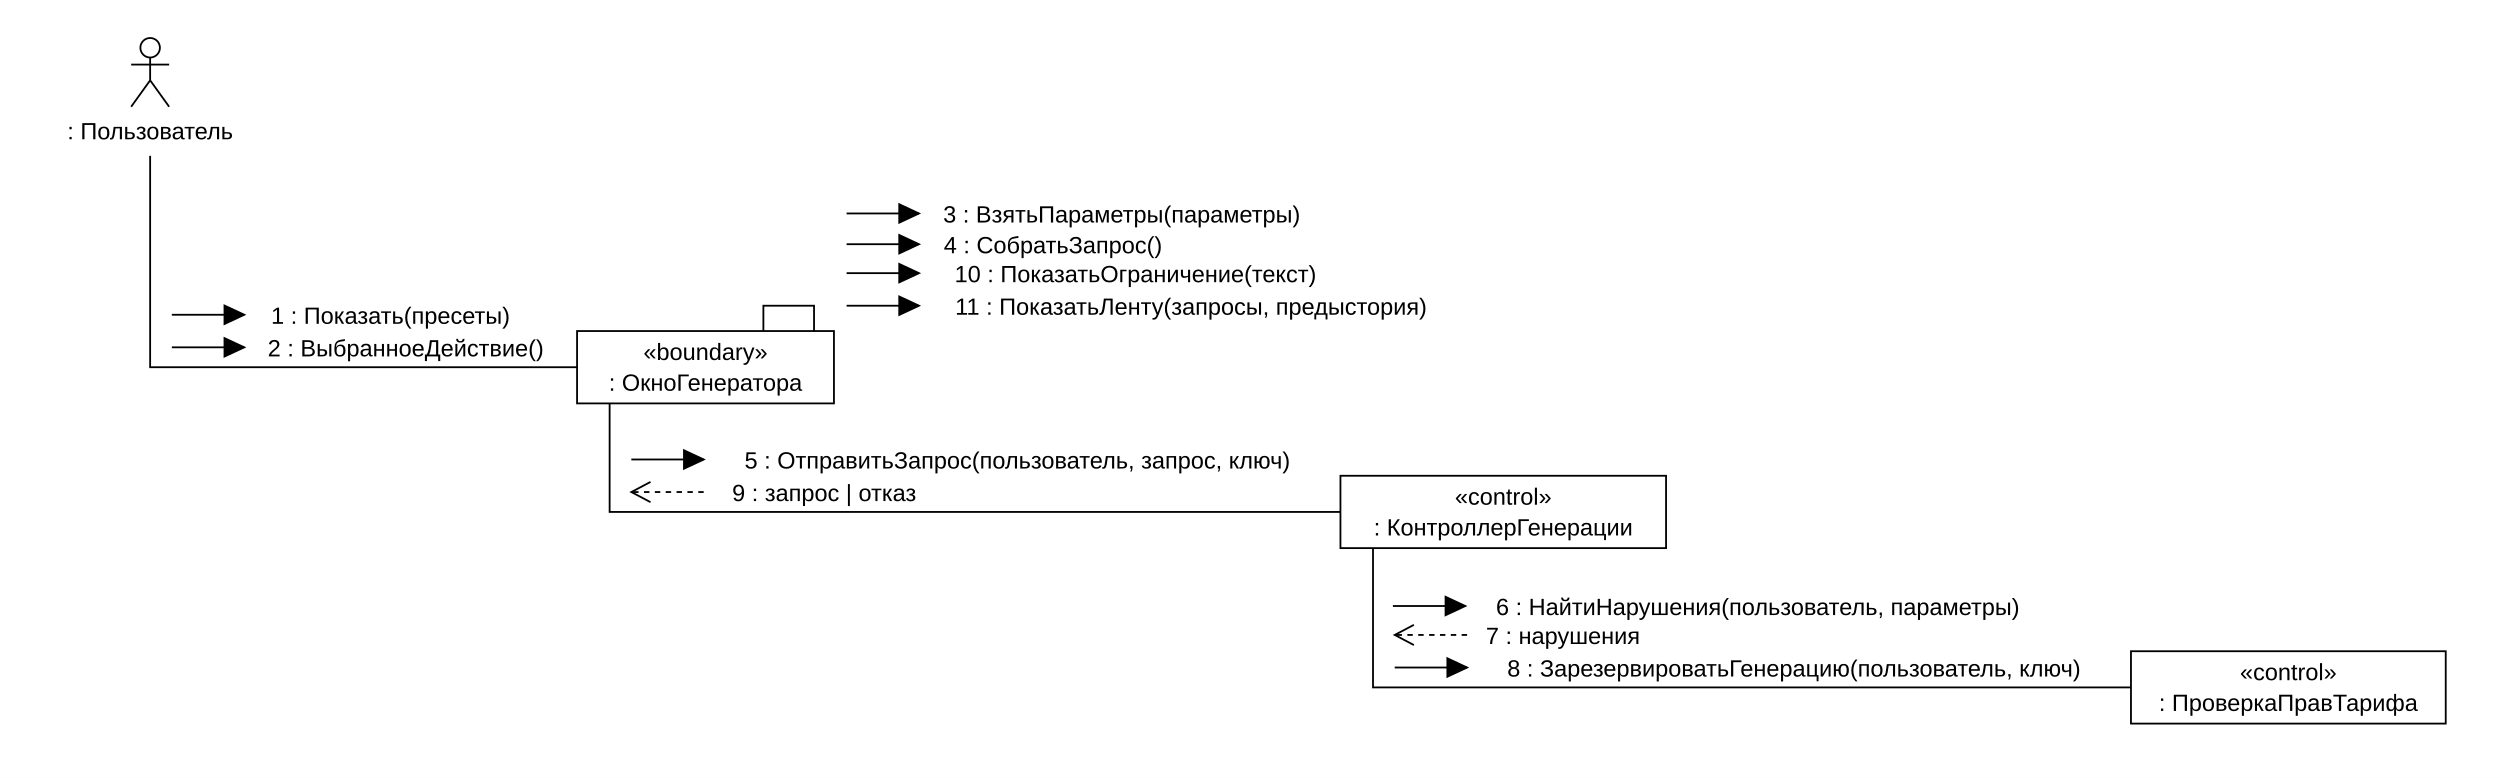
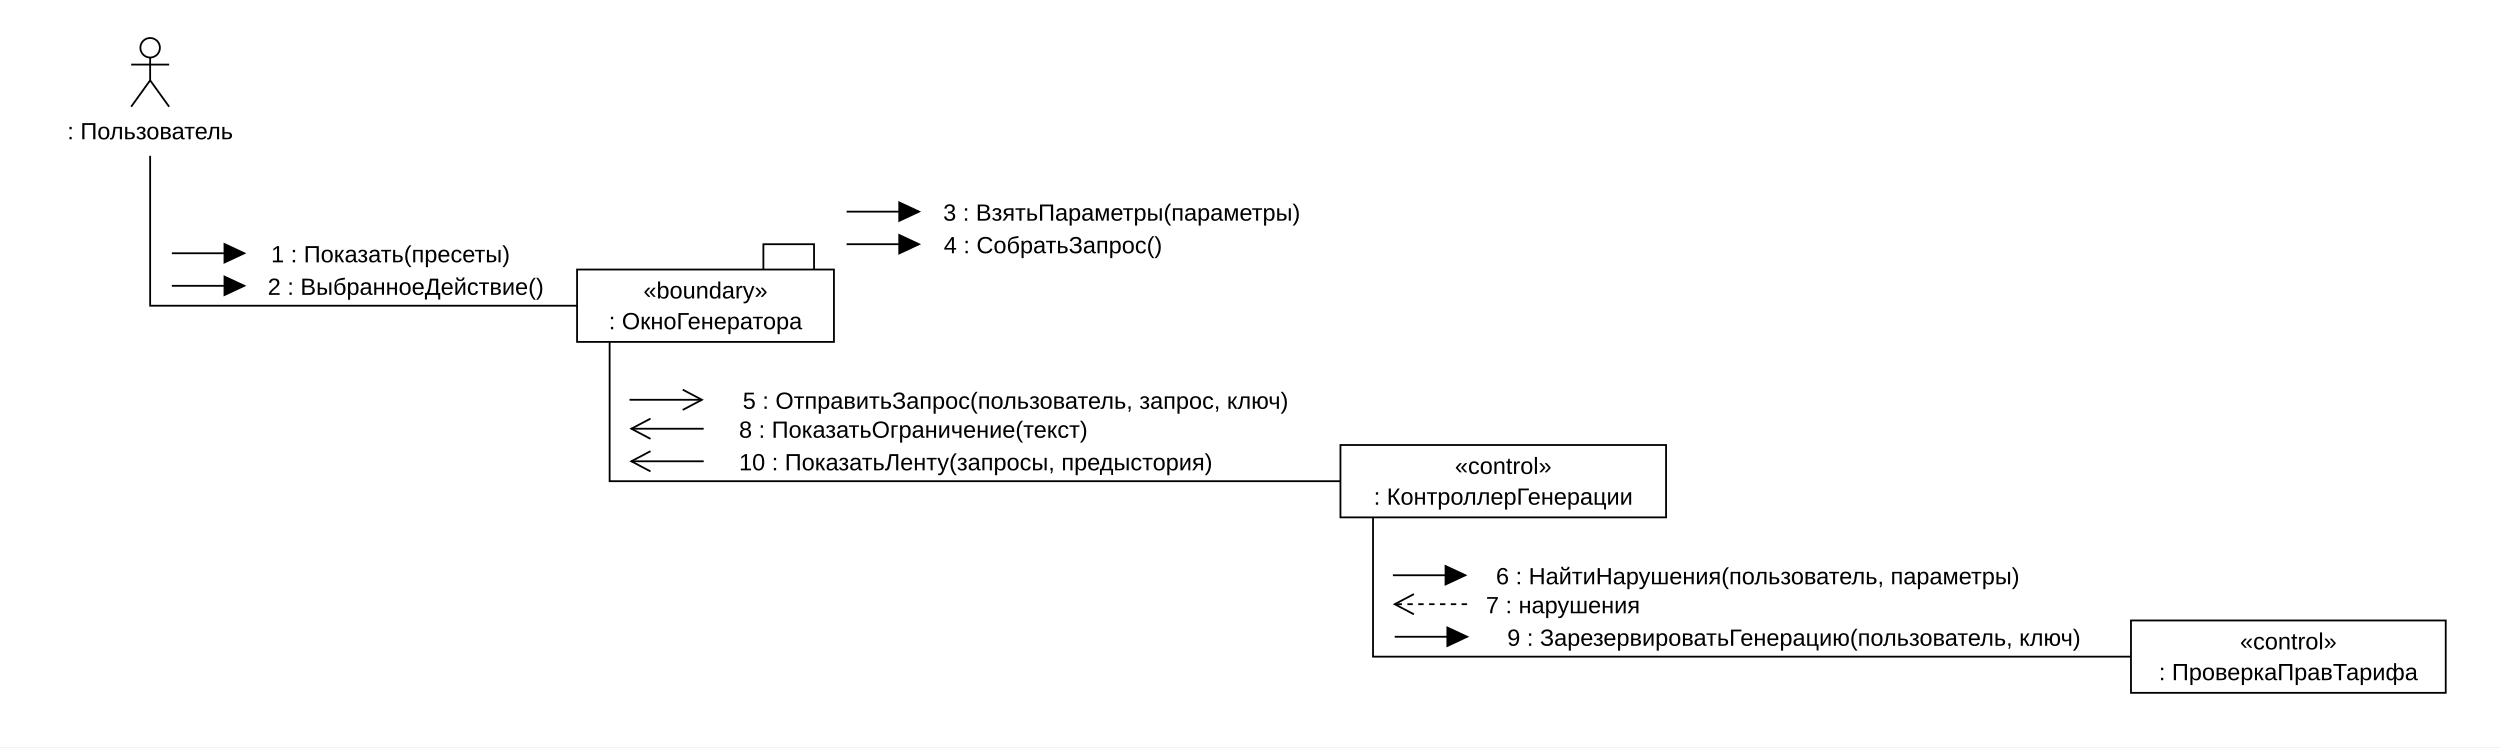
- <svg xmlns="http://www.w3.org/2000/svg" width="1382" height="430" viewBox="0 0 1382 430">
-   <rect width="1382" height="430" fill="#fff" />
-   <path d="M83.0,86.0 L83.0,203.0 L320.0,203.0" fill="none" stroke="#000" />
-   <path d="M422.0,183.0 L422.0,169.0 L450.0,169.0 L450.0,183.0" fill="none" stroke="#000" />
-   <path d="M337.0,223.0 L337.0,283.0 L742.0,283.0" fill="none" stroke="#000" />
-   <path d="M759.0,303.0 L759.0,380.0 L1178.0,380.0" fill="none" stroke="#000" />
+ <svg xmlns="http://www.w3.org/2000/svg" width="1382" height="413" viewBox="0 0 1382 413">
+   <rect width="1382" height="413" fill="#fff" />
+   <path d="M83.0,86.0 L83.0,169.0 L320.0,169.0" fill="none" stroke="#000" />
+   <path d="M422.0,149.0 L422.0,135.0 L450.0,135.0 L450.0,149.0" fill="none" stroke="#000" />
+   <path d="M337.0,189.0 L337.0,266.0 L742.0,266.0" fill="none" stroke="#000" />
+   <path d="M759.0,286.0 L759.0,363.0 L1178.0,363.0" fill="none" stroke="#000" />
  <rect x="20.0" y="20.0" width="126.0" height="66.0" fill="#fff" />
  <circle cx="83.0" cy="26.4" r="5.4" fill="#fff" stroke="#000" />
  <line x1="83.0" y1="31.9" x2="83.0" y2="44.4" stroke="#000" />
  <line x1="72.5" y1="35.7" x2="93.5" y2="35.7" stroke="#000" />
  <line x1="83.0" y1="44.4" x2="72.5" y2="59.0" stroke="#000" />
  <line x1="83.0" y1="44.4" x2="93.5" y2="59.0" stroke="#000" />
  <text x="83.0" y="77.0" font-family="Arial, Helvetica, sans-serif" font-size="13" text-anchor="middle" font-weight="normal" fill="#000">: Пользователь</text>
-   <rect x="319.0" y="183.0" width="142.0" height="40.0" fill="#fff" stroke="#000" />
-   <text x="390.0" y="199.0" font-family="Arial, Helvetica, sans-serif" font-size="13" text-anchor="middle" font-weight="normal" fill="#000">«boundary»</text>
-   <text x="390.0" y="216.0" font-family="Arial, Helvetica, sans-serif" font-size="13" text-anchor="middle" font-weight="normal" fill="#000">: ОкноГенератора</text>
-   <rect x="1178.0" y="360.0" width="174.0" height="40.0" fill="#fff" stroke="#000" />
-   <text x="1265.0" y="376.0" font-family="Arial, Helvetica, sans-serif" font-size="13" text-anchor="middle" font-weight="normal" fill="#000">«control»</text>
-   <text x="1265.0" y="393.0" font-family="Arial, Helvetica, sans-serif" font-size="13" text-anchor="middle" font-weight="normal" fill="#000">: ПроверкаПравТарифа</text>
-   <rect x="741.0" y="263.0" width="180.0" height="40.0" fill="#fff" stroke="#000" />
-   <text x="831.0" y="279.0" font-family="Arial, Helvetica, sans-serif" font-size="13" text-anchor="middle" font-weight="normal" fill="#000">«control»</text>
-   <text x="831.0" y="296.0" font-family="Arial, Helvetica, sans-serif" font-size="13" text-anchor="middle" font-weight="normal" fill="#000">: КонтроллерГенерации</text>
-   <line x1="95.0" y1="174.0" x2="135.0" y2="174.0" stroke="#000" />
-   <polygon points="135.0,174.0 124.1,168.9 124.1,179.1" fill="#000" stroke="#000" />
-   <text x="215.9" y="179.0" font-family="Arial, Helvetica, sans-serif" font-size="13" text-anchor="middle" font-weight="normal" fill="#000">1 : Показать(пресеты)</text>
-   <line x1="95.0" y1="192.0" x2="135.0" y2="192.0" stroke="#000" />
-   <polygon points="135.0,192.0 124.1,186.9 124.1,197.1" fill="#000" stroke="#000" />
-   <text x="224.3" y="197.0" font-family="Arial, Helvetica, sans-serif" font-size="13" text-anchor="middle" font-weight="normal" fill="#000">2 : ВыбранноеДействие()</text>
-   <line x1="468.0" y1="118.0" x2="508.0" y2="118.0" stroke="#000" />
-   <polygon points="508.0,118.0 497.1,112.9 497.1,123.1" fill="#000" stroke="#000" />
-   <text x="620.1" y="123.0" font-family="Arial, Helvetica, sans-serif" font-size="13" text-anchor="middle" font-weight="normal" fill="#000">3 : ВзятьПараметры(параметры)</text>
+   <rect x="319.0" y="149.0" width="142.0" height="40.0" fill="#fff" stroke="#000" />
+   <text x="390.0" y="165.0" font-family="Arial, Helvetica, sans-serif" font-size="13" text-anchor="middle" font-weight="normal" fill="#000">«boundary»</text>
+   <text x="390.0" y="182.0" font-family="Arial, Helvetica, sans-serif" font-size="13" text-anchor="middle" font-weight="normal" fill="#000">: ОкноГенератора</text>
+   <rect x="1178.0" y="343.0" width="174.0" height="40.0" fill="#fff" stroke="#000" />
+   <text x="1265.0" y="359.0" font-family="Arial, Helvetica, sans-serif" font-size="13" text-anchor="middle" font-weight="normal" fill="#000">«control»</text>
+   <text x="1265.0" y="376.0" font-family="Arial, Helvetica, sans-serif" font-size="13" text-anchor="middle" font-weight="normal" fill="#000">: ПроверкаПравТарифа</text>
+   <rect x="741.0" y="246.0" width="180.0" height="40.0" fill="#fff" stroke="#000" />
+   <text x="831.0" y="262.0" font-family="Arial, Helvetica, sans-serif" font-size="13" text-anchor="middle" font-weight="normal" fill="#000">«control»</text>
+   <text x="831.0" y="279.0" font-family="Arial, Helvetica, sans-serif" font-size="13" text-anchor="middle" font-weight="normal" fill="#000">: КонтроллерГенерации</text>
+   <line x1="95.0" y1="140.0" x2="135.0" y2="140.0" stroke="#000" />
+   <polygon points="135.0,140.0 124.1,134.9 124.1,145.1" fill="#000" stroke="#000" />
+   <text x="215.9" y="145.0" font-family="Arial, Helvetica, sans-serif" font-size="13" text-anchor="middle" font-weight="normal" fill="#000">1 : Показать(пресеты)</text>
+   <line x1="95.0" y1="158.0" x2="135.0" y2="158.0" stroke="#000" />
+   <polygon points="135.0,158.0 124.1,152.9 124.1,163.1" fill="#000" stroke="#000" />
+   <text x="224.3" y="163.0" font-family="Arial, Helvetica, sans-serif" font-size="13" text-anchor="middle" font-weight="normal" fill="#000">2 : ВыбранноеДействие()</text>
+   <line x1="468.0" y1="117.0" x2="508.0" y2="117.0" stroke="#000" />
+   <polygon points="508.0,117.0 497.1,111.9 497.1,122.1" fill="#000" stroke="#000" />
+   <text x="620.1" y="122.0" font-family="Arial, Helvetica, sans-serif" font-size="13" text-anchor="middle" font-weight="normal" fill="#000">3 : ВзятьПараметры(параметры)</text>
  <line x1="468.0" y1="135.0" x2="508.0" y2="135.0" stroke="#000" />
  <polygon points="508.0,135.0 497.1,129.9 497.1,140.1" fill="#000" stroke="#000" />
  <text x="582.1" y="140.0" font-family="Arial, Helvetica, sans-serif" font-size="13" text-anchor="middle" font-weight="normal" fill="#000">4 : СобратьЗапрос()</text>
-   <line x1="468.0" y1="151.0" x2="508.0" y2="151.0" stroke="#000" />
-   <polygon points="508.0,151.0 497.1,145.9 497.1,156.1" fill="#000" stroke="#000" />
-   <text x="627.7" y="156.0" font-family="Arial, Helvetica, sans-serif" font-size="13" text-anchor="middle" font-weight="normal" fill="#000">10 : ПоказатьОграничение(текст)</text>
-   <line x1="468.0" y1="169.0" x2="508.0" y2="169.0" stroke="#000" />
-   <polygon points="508.0,169.0 497.1,163.9 497.1,174.1" fill="#000" stroke="#000" />
-   <text x="658.4" y="174.0" font-family="Arial, Helvetica, sans-serif" font-size="13" text-anchor="middle" font-weight="normal" fill="#000">11 : ПоказатьЛенту(запросы, предыстория)</text>
-   <line x1="349.0" y1="254.0" x2="389.0" y2="254.0" stroke="#000" />
-   <polygon points="389.0,254.0 378.1,248.9 378.1,259.1" fill="#000" stroke="#000" />
-   <text x="562.4" y="259.0" font-family="Arial, Helvetica, sans-serif" font-size="13" text-anchor="middle" font-weight="normal" fill="#000">5 : ОтправитьЗапрос(пользователь, запрос, ключ)</text>
-   <line x1="389.0" y1="272.0" x2="349.0" y2="272.0" stroke="#000" stroke-dasharray="3,3" />
-   <path d="M359.6,277.6 L349.0,272.0 L359.6,266.4" fill="none" stroke="#000" />
-   <text x="455.6" y="277.0" font-family="Arial, Helvetica, sans-serif" font-size="13" text-anchor="middle" font-weight="normal" fill="#000">9 : запрос | отказ</text>
-   <line x1="770.0" y1="335.0" x2="810.0" y2="335.0" stroke="#000" />
-   <polygon points="810.0,335.0 799.1,329.9 799.1,340.1" fill="#000" stroke="#000" />
-   <text x="971.7" y="340.0" font-family="Arial, Helvetica, sans-serif" font-size="13" text-anchor="middle" font-weight="normal" fill="#000">6 : НайтиНарушения(пользователь, параметры)</text>
-   <line x1="811.0" y1="351.0" x2="771.0" y2="351.0" stroke="#000" stroke-dasharray="3,3" />
-   <path d="M781.6,356.6 L771.0,351.0 L781.6,345.4" fill="none" stroke="#000" />
-   <text x="864.0" y="356.0" font-family="Arial, Helvetica, sans-serif" font-size="13" text-anchor="middle" font-weight="normal" fill="#000">7 : нарушения</text>
-   <line x1="771.0" y1="369.0" x2="811.0" y2="369.0" stroke="#000" />
-   <polygon points="811.0,369.0 800.1,363.9 800.1,374.1" fill="#000" stroke="#000" />
-   <text x="991.7" y="374.0" font-family="Arial, Helvetica, sans-serif" font-size="13" text-anchor="middle" font-weight="normal" fill="#000">8 : ЗарезервироватьГенерацию(пользователь, ключ)</text>
+   <line x1="348.0" y1="221.0" x2="388.0" y2="221.0" stroke="#000" />
+   <path d="M377.4,215.4 L388.0,221.0 L377.4,226.6" fill="none" stroke="#000" />
+   <text x="561.4" y="226.0" font-family="Arial, Helvetica, sans-serif" font-size="13" text-anchor="middle" font-weight="normal" fill="#000">5 : ОтправитьЗапрос(пользователь, запрос, ключ)</text>
+   <line x1="389.0" y1="237.0" x2="349.0" y2="237.0" stroke="#000" />
+   <path d="M359.6,242.6 L349.0,237.0 L359.6,231.4" fill="none" stroke="#000" />
+   <text x="504.9" y="242.0" font-family="Arial, Helvetica, sans-serif" font-size="13" text-anchor="middle" font-weight="normal" fill="#000">8 : ПоказатьОграничение(текст)</text>
+   <line x1="389.0" y1="255.0" x2="349.0" y2="255.0" stroke="#000" />
+   <path d="M359.6,260.6 L349.0,255.0 L359.6,249.4" fill="none" stroke="#000" />
+   <text x="539.4" y="260.0" font-family="Arial, Helvetica, sans-serif" font-size="13" text-anchor="middle" font-weight="normal" fill="#000">10 : ПоказатьЛенту(запросы, предыстория)</text>
+   <line x1="770.0" y1="318.0" x2="810.0" y2="318.0" stroke="#000" />
+   <polygon points="810.0,318.0 799.1,312.9 799.1,323.1" fill="#000" stroke="#000" />
+   <text x="971.7" y="323.0" font-family="Arial, Helvetica, sans-serif" font-size="13" text-anchor="middle" font-weight="normal" fill="#000">6 : НайтиНарушения(пользователь, параметры)</text>
+   <line x1="811.0" y1="334.0" x2="771.0" y2="334.0" stroke="#000" stroke-dasharray="3,3" />
+   <path d="M781.6,339.6 L771.0,334.0 L781.6,328.4" fill="none" stroke="#000" />
+   <text x="864.0" y="339.0" font-family="Arial, Helvetica, sans-serif" font-size="13" text-anchor="middle" font-weight="normal" fill="#000">7 : нарушения</text>
+   <line x1="771.0" y1="352.0" x2="811.0" y2="352.0" stroke="#000" />
+   <polygon points="811.0,352.0 800.1,346.9 800.1,357.1" fill="#000" stroke="#000" />
+   <text x="991.7" y="357.0" font-family="Arial, Helvetica, sans-serif" font-size="13" text-anchor="middle" font-weight="normal" fill="#000">9 : ЗарезервироватьГенерацию(пользователь, ключ)</text>
</svg>
